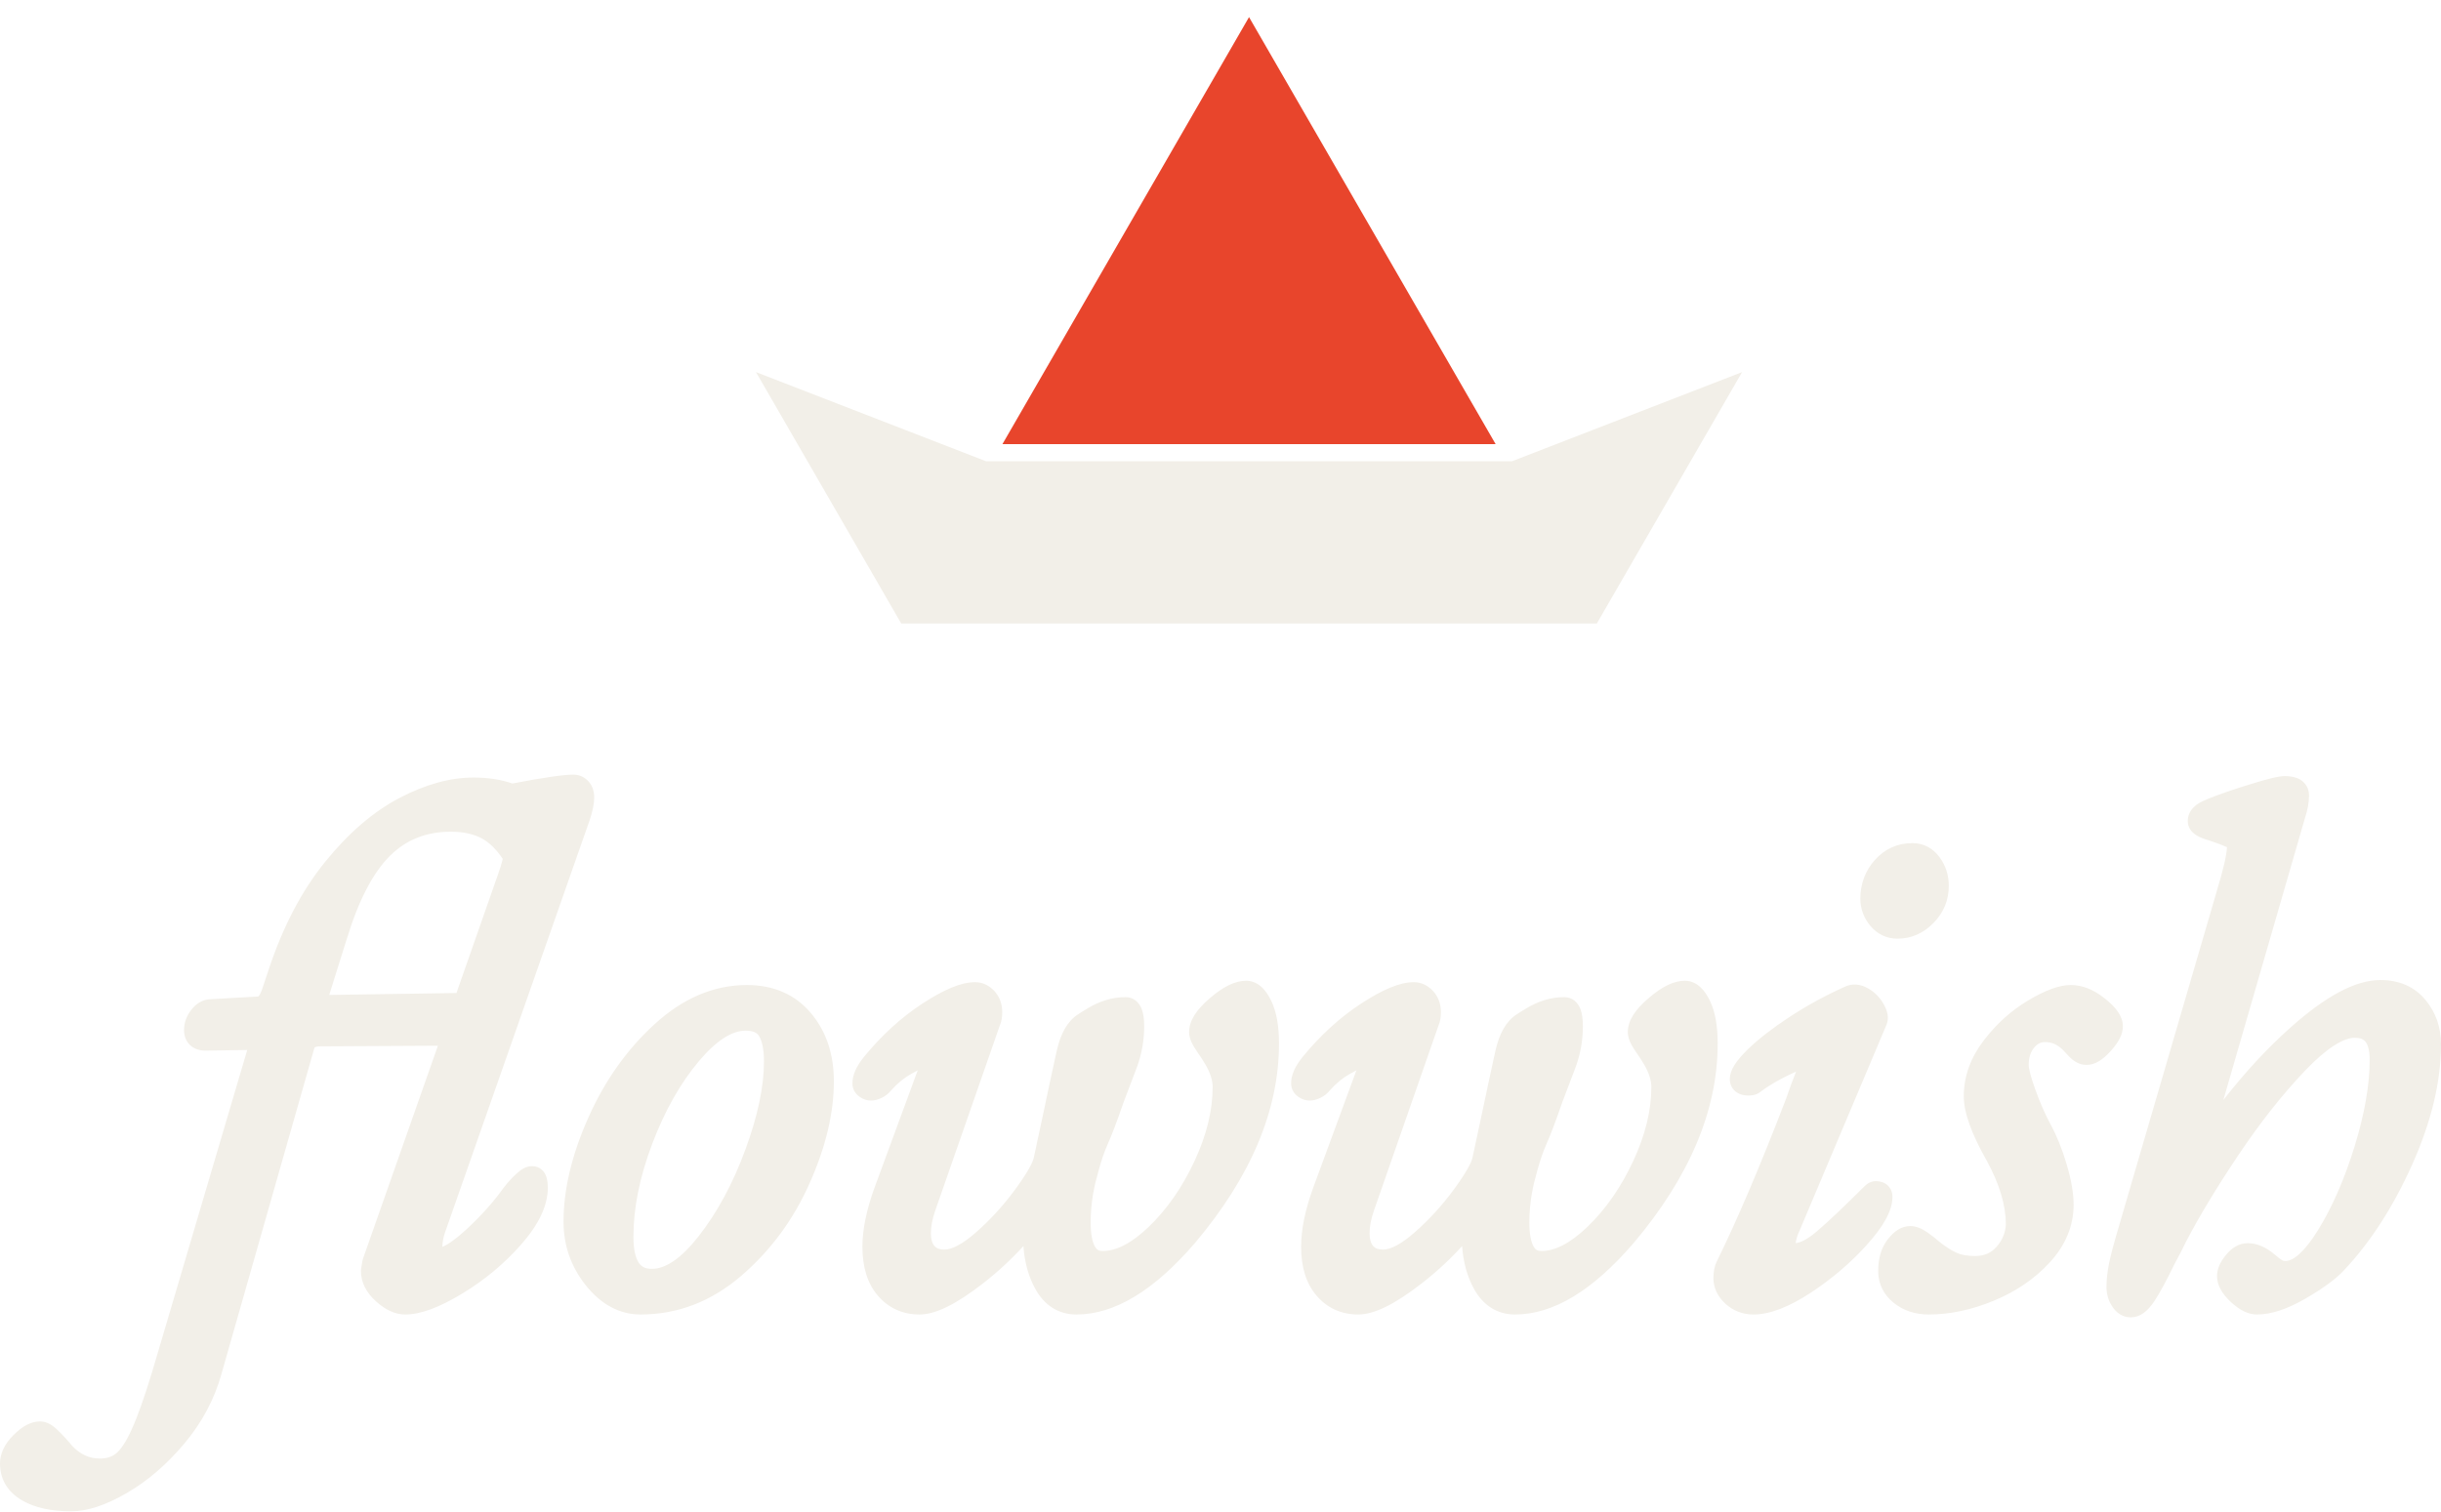
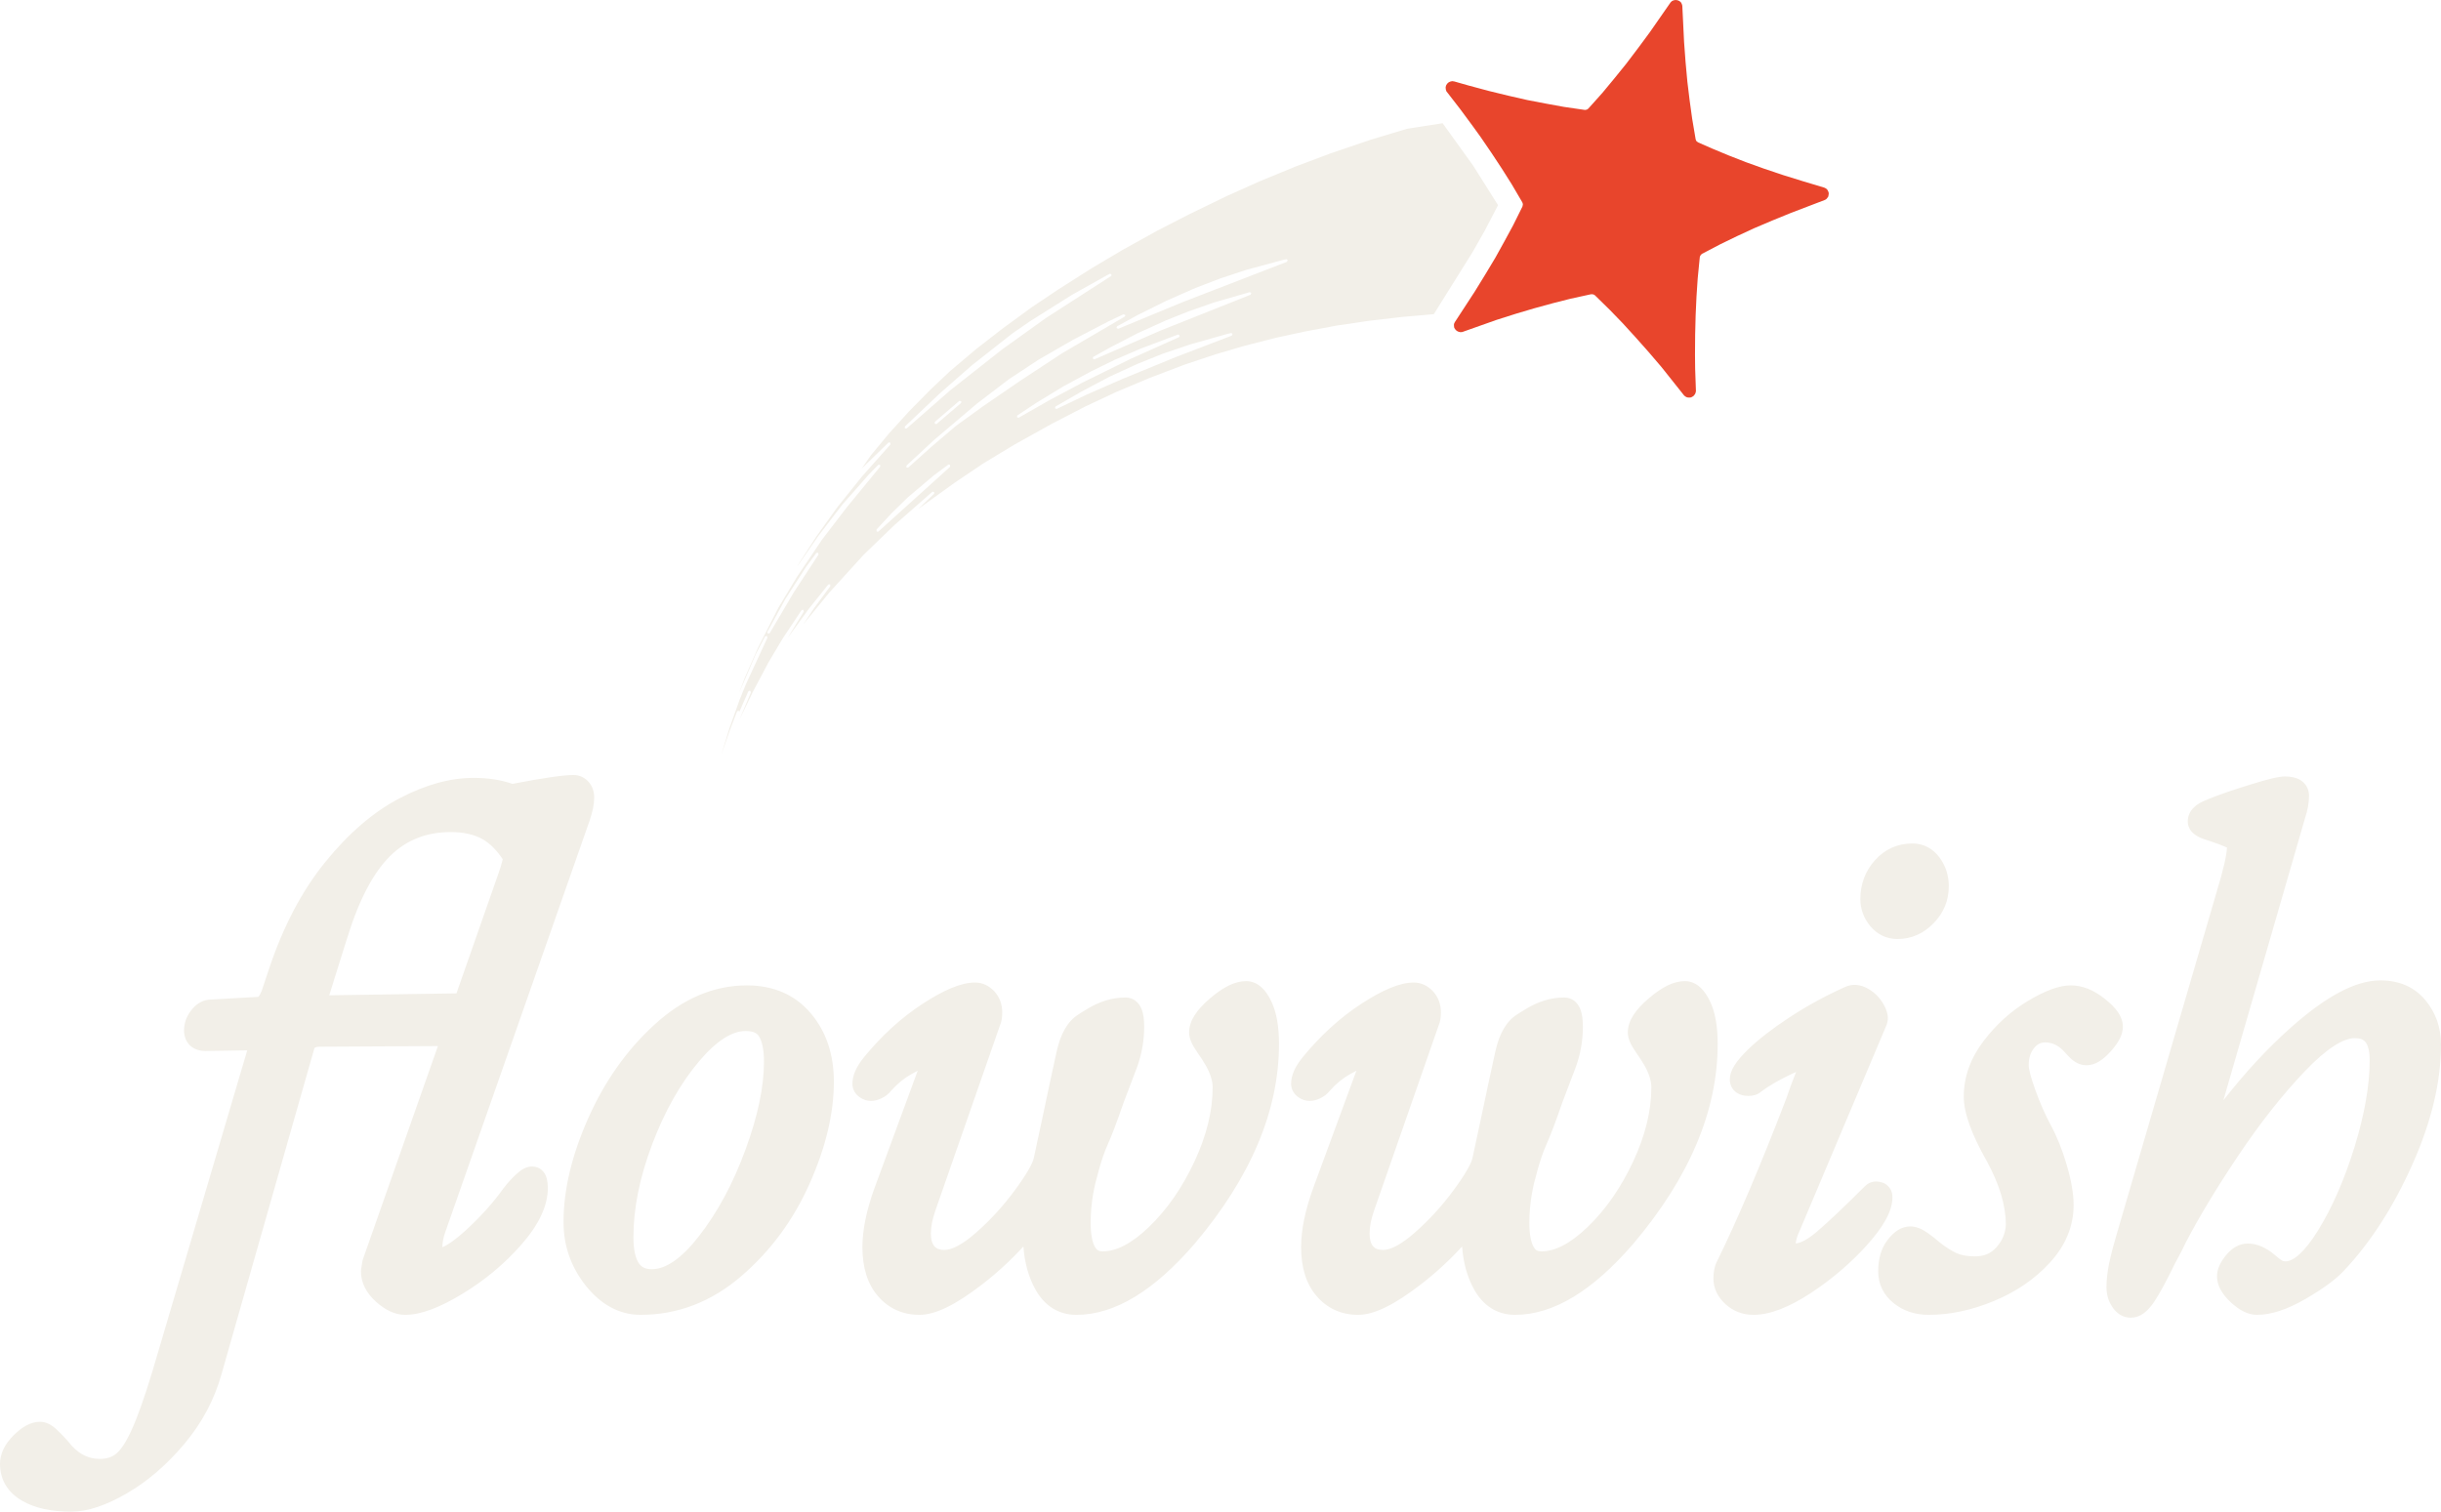
- <svg xmlns="http://www.w3.org/2000/svg" viewBox="-211 -1812.3 3422 2119.3">
-   <path fill="#f2efe8" d="M848.8 -1290.5L1171.3 -1165.5L1908.7 -1165.5L2231.2 -1290.5L2027.6 -938L1052.4 -938Z" />
-   <path fill="#e8452c" d="M1540 -1788.3L1885.7 -1189.5L1194.3 -1189.5Z" />
+ <svg xmlns="http://www.w3.org/2000/svg" viewBox="-211 -1812.8 3422 2119.8">
+   <path fill="#f2efe8" d="M800 -753.8L811.8 -787.8L822.3 -815.3L824.2 -816.2L825.6 -814.9L838 -843.2L839.5 -844.3L841 -843.9L841.6 -841.6L825.6 -803.6L844.7 -843.2L866.8 -884.8L886.1 -917.2L912.8 -957.3L914.9 -957.9L915.9 -955.4L893.2 -918.2L923.3 -959.6L950.2 -993.2L952.7 -993.4L953.1 -990.9L930.4 -960.2L915.1 -937.3L951.8 -982.1L999.7 -1034.8L1043 -1076.6L1096.3 -1123.4L1098.6 -1122.8L1098.6 -1120.5L1076.4 -1099.2L1127.2 -1135.8L1167.7 -1163.1L1211.4 -1189.5L1263.5 -1218.5L1310.3 -1242.7L1354 -1263.2L1400.6 -1282.8L1449.7 -1301.5L1493.2 -1316L1533.1 -1327.7L1577.6 -1339.1L1618.2 -1347.9L1663.3 -1356.3L1708.5 -1363L1756.1 -1368.5L1799 -1372.2L1853.6 -1459.6L1870.6 -1489.6L1889.1 -1525.1L1854 -1580.8L1811.4 -1640L1761.4 -1632.2L1710.1 -1616.7L1654.5 -1597.8L1606.8 -1579.9L1555.2 -1558.7L1508.8 -1537.9L1456.5 -1512.5L1411.5 -1489.4L1363 -1462.5L1319.5 -1436.7L1272.9 -1407.1L1235.3 -1381.9L1194.8 -1352.3L1157.2 -1323.1L1120.9 -1292.4L1093.6 -1266.6L1063.8 -1236.4L1035.2 -1204.9L1009.8 -1174.2L997 -1155.7L1034.4 -1192.1L1036 -1192.5L1037.3 -1191.6L1037.1 -1189.3L997.4 -1144.6L962.5 -1101.1L933.4 -1060.4L909.2 -1023L906.5 -1018.2L936.3 -1061.4L970.1 -1105.5L1006.9 -1147.3L1020.3 -1161L1022.8 -1161L1023 -1158.5L976.2 -1101.5L941.5 -1056.2L906.3 -1003.9L880.2 -960.6L851.7 -904.6L832.8 -861.5L825 -840.9L848.5 -895.5L861.5 -920.3L864 -921.2L864.9 -918.6L834.7 -853.3L826 -831.9L811.5 -791.4ZM1356.5 -1351.7L1354.2 -1352.9L1355 -1355.2L1384.6 -1371.4L1424.3 -1391.1L1464.9 -1409L1499.9 -1422.4L1535.6 -1434.2L1588.3 -1448.5L1592.5 -1449.3L1594.2 -1448.3L1593.2 -1445.7L1446.6 -1389ZM1323.1 -1308.8L1321 -1309.9L1321.4 -1312.2L1345.4 -1325.6L1384 -1345.6L1423.7 -1363.6L1455.4 -1376.2L1490.7 -1388.6L1540.9 -1403.1L1543.2 -1402.1L1542.1 -1399.5L1416.1 -1349.3ZM1270.2 -1239.3L1267.9 -1240.4L1268.7 -1242.7L1304.2 -1263.2L1344.7 -1284.7L1384 -1302.7L1419.1 -1316.8L1457.5 -1329.8L1509.4 -1344.5L1515.1 -1345.8L1516.9 -1344.7L1515.9 -1342.2L1437.6 -1312.2L1361.8 -1281.1L1313 -1259.7ZM1216.8 -1226.9L1214.8 -1227.8L1215 -1230.1L1241.8 -1247.9L1280.1 -1271.2L1319.3 -1292.4L1352.1 -1308.4L1388 -1323.9L1437.6 -1342.6L1440.9 -1343.7L1442.4 -1342.6L1442.8 -1341.4L1441.6 -1339.9L1374.3 -1309.7L1306.1 -1276.1L1260.3 -1251.7ZM1062.1 -1157L1059.6 -1157.4L1059.8 -1159.9L1098.2 -1195.6L1158.7 -1246.9L1203.2 -1280.9L1244.6 -1308.2L1293.3 -1336.3L1343.1 -1362.2L1363.8 -1372L1366.2 -1371.4L1366.6 -1370.1L1365.5 -1368.7L1278.2 -1317.6L1218.3 -1278.2L1167.7 -1243.5L1128.9 -1215.4L1095.1 -1186.6ZM1059.8 -1211.8L1057.5 -1212.2L1057.5 -1214.7L1107 -1261.6L1151.8 -1300.8L1208.2 -1345.2L1232.8 -1362.2L1291.4 -1399.1L1341.2 -1427L1345 -1428.9L1346.8 -1428.3L1347.3 -1426.6L1346.4 -1425.6L1255.5 -1367L1194 -1322.9L1121.3 -1265.6ZM1101.8 -1218.1L1099.5 -1218.5L1099.5 -1221.2L1133.9 -1250.7L1136.6 -1250.2L1136.4 -1247.7ZM1020.3 -1067.3L1018 -1067.5L1017.8 -1070.3L1039.4 -1093.6L1061.5 -1115.2L1098 -1146.1L1118.6 -1161.4L1120.9 -1161L1120.9 -1158.2ZM867.8 -924.5L865.3 -924.3L864.7 -926.6L890.1 -973L919.1 -1018L933.4 -1037.3L935.9 -1037.7L936.5 -1035.2L901.9 -982.3Z" />
+   <path fill="#e8452c" d="M1827.7 -1698.6L1824.8 -1699L1822.1 -1698.4L1819.8 -1697.3L1817.7 -1695.4L1816.2 -1692.9L1815.6 -1690.4L1815.8 -1687.7L1816.6 -1684.9L1836.4 -1659.3L1853.6 -1636L1864.5 -1620.9L1880 -1598.2L1894.5 -1576.2L1908.2 -1554.5L1923.1 -1529.1L1923.7 -1527.4L1923.9 -1526.2L1923.7 -1525.1L1923.3 -1523.2L1910.3 -1497L1898.1 -1474.5L1885.3 -1451.4L1871.2 -1427.9L1856.3 -1403.7L1828.4 -1360.9L1827.3 -1358.4L1827.3 -1355.7L1827.7 -1353.1L1829.2 -1350.8L1831.1 -1348.9L1833.4 -1347.7L1836.1 -1347L1838.9 -1347.2L1887.2 -1364.3L1914.3 -1372.9L1940.3 -1380.6L1965.9 -1387.6L1990.7 -1393.9L2019.5 -1400.2L2020.7 -1400.2L2022.4 -1400L2024.1 -1399.3L2025.1 -1398.5L2046.1 -1377.9L2063.8 -1359.6L2081.6 -1340.1L2099.9 -1319.5L2118.2 -1298.1L2150.1 -1258L2152.8 -1256.1L2154.5 -1255.5L2156.4 -1255.3L2158.3 -1255.3L2160 -1255.7L2162.7 -1257.2L2163.9 -1258.4L2165.4 -1260.5L2166.1 -1262.4L2166.5 -1264.3L2165.4 -1295.8L2165.2 -1315.1L2165.4 -1343.5L2166.1 -1370.8L2167.3 -1397.2L2169 -1422.6L2171.9 -1452L2172.1 -1453.1L2173 -1454.8L2173.8 -1455.8L2175.1 -1456.9L2201.1 -1470.5L2224.2 -1481.7L2248.2 -1492.8L2273.4 -1503.5L2299.6 -1514.2L2347.5 -1532.5L2349.4 -1533.7L2350.6 -1535.2L2351.9 -1536.9L2352.3 -1538.6L2352.7 -1541.1L2352.5 -1543L2351.7 -1544.9L2350.9 -1546.5L2349 -1548.4L2346.4 -1549.7L2316.4 -1558.7L2288.7 -1567.3L2262.2 -1576.2L2236.6 -1585.4L2212.5 -1594.8L2189.2 -1604.5L2169.6 -1613.1L2168.8 -1613.7L2167.3 -1614.8L2166.7 -1615.8L2166.1 -1617.5L2161.2 -1646.5L2157.7 -1671.9L2154.5 -1698.2L2152 -1725.5L2149.9 -1753.6L2147.4 -1804.8L2146.7 -1807.2L2145.5 -1809.5L2143.4 -1811.3L2140.9 -1812.4L2138.1 -1812.8L2135.4 -1812.4L2132.9 -1811.3L2131 -1809.5L2101.8 -1767.5L2085 -1744.8L2068.4 -1722.9L2051.8 -1702.4L2035.4 -1682.6L2015.9 -1660.8L2014.4 -1659.5L2013.4 -1659.1L2011.7 -1658.7L2010.4 -1658.7L1981.5 -1662.9L1956.3 -1667.5L1930.2 -1672.5L1903.5 -1678.6L1876 -1685.3L1847.7 -1692.9Z" />
  <path fill="#f2efe8" d="M614.3 -716.2C619.6 -710.2 622 -702.5 622 -694C622 -685.1 619.7 -674.2 615.1 -660.6C615.1 -660.5 615.1 -660.5 615 -660.4L413 -84.4L413 -84.3C410.6 -77.6 409.3 -70.8 409.1 -63.8C416.9 -67 428.4 -75 442.5 -88C463.6 -107.5 481.2 -127.2 495.1 -146.8C495.3 -147 495.4 -147.2 495.6 -147.4C500.8 -154.1 506.2 -160.1 511.9 -165.4C519.9 -172.9 526.7 -177 535 -177C545.8 -177 553.1 -169.7 555.5 -160.1C556.5 -156 557 -151.7 557 -147C557 -121.5 544.1 -94.9 519.3 -66.8C495.8 -40.1 468.4 -17.4 437.3 1.5C405.2 21 378.8 31 357 31C342.9 31 329.3 24.5 316.1 12.6C302.4 0.3 295 -14.1 295 -30C295 -30.9 295.1 -31.9 295.2 -32.8L297.2 -44.8C297.4 -45.8 297.6 -46.7 298 -47.6L402.9 -345.9L238 -345C234 -345 231.6 -344.4 230.4 -343.7C230 -343.4 229.8 -343.1 229.5 -341.9C229.4 -341.7 229.4 -341.5 229.3 -341.3L99.4 114.6C89.4 150.3 71.9 183 47 212.5C22.4 241.6 -4.2 264.5 -33 281.2C-62.3 298.2 -88.2 307 -111 307C-139.1 307 -162.1 302.1 -180 291.7C-200.1 280.1 -211 262.2 -211 240C-211 225.7 -204.3 212.3 -192 200C-179.8 187.8 -167.7 181 -155 181C-146.7 181 -139.4 184.7 -132.5 191C-128.1 195 -124 199.1 -120 203.5C-116.3 207.6 -113 211.3 -110.2 214.8C-98.7 227.2 -86 233 -71 233C-61.4 233 -54.1 230.6 -48.2 225.8C-41.6 220.4 -34.1 209.3 -26.5 192.4C-18.2 174.3 -8.4 146.8 2.7 110.1L135.6 -339.9L77.3 -339C77.2 -339 77.1 -339 77 -339C59.2 -339 47 -350.3 47 -368C47 -377.8 50.3 -387 56.4 -395.2C62.9 -403.9 71 -409.5 80.6 -410.8C81.1 -410.9 81.6 -410.9 82 -411L151.1 -414.9C151.2 -415 151.3 -415.1 151.4 -415.2C152.8 -416.7 154.4 -419.5 156 -423.7L165.9 -453.4C185.8 -513.2 212.1 -563.4 244.8 -603.7C277.5 -644.1 312.1 -673.9 348.6 -693.1C385.2 -712.3 420 -722 453 -722C473 -722 491.2 -719.2 507.4 -713.6C550.6 -721.9 578.7 -726 593 -726C601.3 -726 608.8 -722.5 614.3 -716.2ZM3013.4 -719.2C3021.4 -714.4 3026 -706.3 3026 -697C3026 -687.2 3024.1 -676.6 3020.3 -665.2L2905.9 -269.8C2936.2 -308.6 2967.3 -342.2 2999.2 -370.7C3049 -415.2 3090.8 -438 3126 -438C3152.2 -438 3173.7 -428.8 3189 -410.4C3203.6 -393 3211 -371.9 3211 -348C3211 -295.4 3197.4 -239.1 3170.5 -179C3143.8 -119.4 3111.7 -69.8 3074.4 -30.4C3063.1 -18.3 3045.3 -5.4 3021 8.7C2995.7 23.4 2973.1 31 2953 31C2940.6 31 2928.6 24.8 2916.4 13.5C2904 1.9 2897 -10.1 2897 -23C2897 -32.9 2901.4 -42.4 2909.3 -52.2C2917.9 -62.8 2928.2 -69 2940 -69C2953.2 -69 2965.9 -63.3 2978.1 -52.9L2978.2 -52.8C2982.7 -48.9 2986.2 -46.2 2988.6 -44.9C2989.7 -44.3 2991.1 -44 2993 -44C3004.2 -44 3019.9 -57.3 3038.1 -86.5C3058.2 -118.8 3075.5 -158.2 3089.8 -204.5C3104 -250.6 3111 -291.2 3111 -326C3111 -338.5 3108.8 -346.9 3105.2 -351.4C3102.3 -355.1 3097.8 -357 3090 -357C3073.9 -357 3050.1 -342 3020.3 -310.8C2988.3 -277.2 2957.1 -237.6 2926.6 -192C2896 -146.3 2871.6 -105.8 2853.2 -70.4C2849.7 -62.8 2844.7 -53.1 2838.1 -41.1C2825.9 -16 2816.3 1.7 2809.1 12.4C2799.6 26.7 2789.1 35 2776 35C2764.9 35 2755.8 28.9 2749.6 19C2744.5 10.9 2742 1.8 2742 -8C2742 -17.9 2743.3 -29 2745.8 -41.4C2748.3 -53.2 2751.6 -66 2755.7 -79.8L2755.7 -79.8L2896.7 -562.8L2896.7 -563C2905.8 -592.5 2910.5 -613.3 2911 -624.3C2905.4 -626.9 2897 -630.1 2885.9 -633.8C2878.8 -635.8 2873.1 -638 2868.6 -640.7C2861.1 -645.3 2856 -651.9 2856 -661C2856 -668.5 2859.1 -675.2 2864.5 -680.5C2868.8 -684.9 2875 -688.3 2883.6 -691.7L2883.6 -691.7C2883.6 -691.7 2883.6 -691.8 2883.6 -691.8C2883.7 -691.8 2883.7 -691.8 2883.7 -691.8L2883.7 -691.8C2898.9 -698 2918.4 -704.8 2942.5 -712.2C2968 -720.2 2983.6 -724 2992 -724C3000.4 -724 3007.5 -722.6 3013.4 -719.2ZM1558.2 -427.6C1563.3 -422.8 1567.5 -416.4 1571.4 -408.3C1578.6 -393 1582 -373.3 1582 -349C1582 -255.3 1542.4 -161.9 1464 -69L1463.9 -68.9C1407 -2.9 1351.9 31 1298 31C1272.9 31 1253 18.3 1240.1 -5.4C1230.8 -22.4 1225.3 -42.3 1223.7 -64.9C1206.4 -45.9 1187.3 -28.3 1166.4 -12.1C1129.6 16.4 1100.8 31 1078 31C1054.4 31 1034.5 22 1019.6 4.5C1005 -12.5 998 -35.6 998 -64C998 -88.2 1003.7 -115.7 1015 -146.9L1075 -309.9C1075.2 -310.2 1075.3 -310.6 1075.5 -310.9C1075.5 -311.1 1075.6 -311.2 1075.7 -311.4C1073.1 -310.1 1070.2 -308.6 1066.9 -306.7C1056.2 -300.7 1046.9 -293 1038.8 -283.8L1038.8 -283.8C1034.6 -278.7 1029.9 -274.9 1024.4 -272.5C1019.4 -270.2 1014.7 -269 1010 -269C1004.5 -269 999.2 -270.7 994.6 -273.9C988.1 -278.2 984 -285 984 -293C984 -304.9 989.5 -316.9 999.7 -329.6L999.8 -329.8C1024.9 -360.4 1052.2 -385.4 1081.7 -404.7C1112.2 -424.7 1136.5 -435 1156 -435C1166.3 -435 1175.6 -430.5 1183 -422.6C1190.3 -414.6 1194 -404.5 1194 -393C1194 -385.9 1193.1 -380 1190.8 -374.8L1100 -114.4C1096 -102.8 1094 -92.3 1094 -83C1094 -74.3 1095.9 -68.5 1099.1 -64.9C1102 -61.7 1106.2 -60 1113 -60C1123.4 -60 1138.3 -67.6 1156.8 -83.8C1177.2 -101.6 1195.7 -121.9 1212.3 -144.5C1228.2 -166.2 1236.9 -181.7 1238.3 -189.1C1238.3 -189.3 1238.3 -189.4 1238.4 -189.6L1250.4 -245.5C1253.7 -261.5 1257.2 -278 1260.9 -295.1C1264.6 -312.1 1267.7 -326.6 1270.4 -338.7C1275.9 -363.2 1285.6 -380.6 1300.6 -390.1L1300.6 -390.1C1302.9 -391.7 1307.3 -394.4 1314.3 -398.6C1322 -403.3 1330.3 -407 1338.8 -409.7C1347.9 -412.6 1357.3 -414 1367 -414C1378 -414 1385.9 -407 1389.7 -397C1392 -390.7 1393 -382.9 1393 -373C1393 -353.7 1389.7 -334.7 1383 -316.2C1383 -316.1 1382.9 -316.1 1382.9 -316L1364 -266.2C1355.2 -240.6 1347.8 -221 1341.6 -207.2L1341.6 -207.2C1337.2 -197.3 1333.2 -185.5 1329.4 -171.9C1325.5 -158.1 1323 -147.5 1321.8 -140.2L1321.7 -140.1C1319.2 -125.7 1318 -111.7 1318 -98C1318 -81.8 1320.3 -70.4 1324.1 -64C1326.7 -59.6 1329.6 -58 1335 -58C1354 -58 1375.6 -69 1399.7 -92.2C1425.1 -116.7 1446.4 -147.3 1463.6 -184.2C1480.6 -220.7 1489 -255.3 1489 -288C1489 -297.4 1485.6 -308.1 1478.4 -320.4C1478.3 -320.4 1478.3 -320.5 1478.2 -320.6C1475.9 -324.7 1472.1 -330.5 1467 -337.8C1459.9 -348.1 1456 -356.6 1456 -365C1456 -381.2 1466.4 -396.7 1485.5 -412.9C1503.9 -428.7 1520.4 -437 1536 -437C1544.3 -437 1551.9 -433.6 1558.2 -427.6ZM2739.5 -412.3C2755.9 -399.4 2765 -387 2765 -373C2765 -361.8 2759 -350.8 2748.2 -338.7C2736.9 -326.1 2726.1 -319 2714 -319C2704.5 -319 2696.3 -323.6 2689 -331.4C2684.9 -335.9 2682.1 -338.8 2681 -340C2673.4 -347.5 2665.4 -351 2656 -351C2649.9 -351 2645.1 -348.7 2640.6 -343.2C2635.6 -337 2633 -329.2 2633 -319C2633 -313.6 2636.1 -301.4 2642.5 -283.8C2649.2 -265.2 2656.4 -249 2663.9 -235.1C2672.5 -219.3 2680 -200.7 2686.3 -179.3C2692.7 -157.5 2696 -138.8 2696 -123C2696 -93.3 2684.6 -66 2662.5 -42C2641.5 -19.1 2615.2 -1.2 2584 11.7C2553 24.5 2522.6 31 2493 31C2473.9 31 2457.3 25.6 2443.8 14.7C2429.5 3.2 2422 -12.1 2422 -30C2422 -47.5 2426.2 -62.2 2435 -73.8C2444.2 -85.9 2454.7 -93 2467 -93C2475.1 -93 2483 -89.7 2491.3 -83.9C2497.3 -79.7 2503.1 -75.1 2508.7 -70.2C2517 -63.7 2524.8 -58.8 2532.1 -55.4C2538.3 -52.6 2547 -51 2558 -51C2570.6 -51 2580.1 -55.1 2587.8 -63.8C2596.1 -73.1 2600.4 -83.5 2601 -95.4C2600.9 -122.2 2592.1 -152 2574.1 -184.8L2574.2 -184.6C2552.9 -222.3 2542 -252 2542 -275C2542 -302.9 2551.5 -329.1 2570 -353.3C2587.6 -376.3 2608.2 -395 2631.8 -409.1C2655.8 -423.5 2675.6 -431 2692 -431C2708.2 -431 2724.1 -424.6 2739.5 -412.3ZM2173.2 -427.6C2178.3 -422.8 2182.5 -416.4 2186.4 -408.3C2193.6 -393 2197 -373.3 2197 -349C2197 -255.3 2157.4 -161.9 2079 -69L2078.9 -68.9C2022 -2.9 1966.9 31 1913 31C1887.9 31 1868 18.3 1855.1 -5.4C1845.8 -22.4 1840.3 -42.3 1838.7 -64.9C1821.4 -45.9 1802.3 -28.3 1781.4 -12.1C1744.6 16.4 1715.8 31 1693 31C1669.4 31 1649.5 22 1634.6 4.5C1620 -12.5 1613 -35.6 1613 -64C1613 -88.2 1618.7 -115.7 1630 -146.9L1690 -309.9C1690.2 -310.2 1690.3 -310.6 1690.5 -310.9C1690.5 -311.1 1690.6 -311.2 1690.7 -311.4C1688.1 -310.1 1685.2 -308.6 1681.9 -306.7C1671.2 -300.7 1661.9 -293 1653.8 -283.8L1653.8 -283.8C1649.6 -278.7 1644.9 -274.9 1639.4 -272.5C1634.4 -270.2 1629.7 -269 1625 -269C1619.5 -269 1614.2 -270.7 1609.6 -273.9C1603.1 -278.2 1599 -285 1599 -293C1599 -304.9 1604.5 -316.9 1614.7 -329.6L1614.8 -329.8C1639.9 -360.4 1667.2 -385.4 1696.7 -404.7C1727.2 -424.7 1751.5 -435 1771 -435C1781.3 -435 1790.6 -430.5 1798 -422.6C1805.3 -414.6 1809 -404.5 1809 -393C1809 -385.9 1808.1 -380 1805.8 -374.8L1715 -114.4C1711 -102.8 1709 -92.3 1709 -83C1709 -74.3 1710.9 -68.5 1714.1 -64.9C1717 -61.7 1721.2 -60 1728 -60C1738.4 -60 1753.3 -67.6 1771.8 -83.8C1792.2 -101.6 1810.7 -121.9 1827.3 -144.5C1843.2 -166.2 1851.9 -181.7 1853.3 -189.1C1853.3 -189.3 1853.3 -189.4 1853.4 -189.6L1865.4 -245.5C1868.7 -261.5 1872.2 -278 1875.9 -295.1C1879.6 -312.1 1882.7 -326.6 1885.4 -338.7C1890.9 -363.2 1900.6 -380.6 1915.6 -390.1L1915.6 -390.1C1917.9 -391.7 1922.3 -394.4 1929.3 -398.6C1937 -403.3 1945.3 -407 1953.8 -409.7C1962.9 -412.6 1972.3 -414 1982 -414C1993 -414 2000.9 -407 2004.7 -397C2007 -390.7 2008 -382.9 2008 -373C2008 -353.7 2004.7 -334.7 1998 -316.2C1998 -316.1 1997.9 -316.1 1997.9 -316L1979 -266.2C1970.2 -240.6 1962.8 -221 1956.6 -207.2L1956.6 -207.2C1952.2 -197.3 1948.2 -185.5 1944.4 -171.9C1940.5 -158.1 1938 -147.5 1936.8 -140.2L1936.7 -140.1C1934.2 -125.7 1933 -111.7 1933 -98C1933 -81.8 1935.3 -70.4 1939.1 -64C1941.7 -59.6 1944.6 -58 1950 -58C1969 -58 1990.6 -69 2014.7 -92.2C2040.1 -116.7 2061.4 -147.3 2078.6 -184.2C2095.6 -220.7 2104 -255.3 2104 -288C2104 -297.4 2100.6 -308.1 2093.4 -320.4C2093.3 -320.4 2093.3 -320.5 2093.2 -320.6C2090.9 -324.7 2087.1 -330.5 2082 -337.8C2074.9 -348.1 2071 -356.6 2071 -365C2071 -381.2 2081.4 -396.7 2100.5 -412.9C2118.9 -428.7 2135.4 -437 2151 -437C2159.3 -437 2166.9 -433.6 2173.2 -427.6ZM2408 -426.2C2416.9 -421.1 2424.1 -413.9 2429.2 -405C2435.2 -394.6 2437.5 -385.1 2433.8 -375.7C2433.7 -375.6 2433.7 -375.5 2433.7 -375.4L2311.7 -86.4C2311.6 -86.2 2311.5 -86 2311.4 -85.8C2308.6 -79.9 2307 -74.3 2306.3 -69.1C2313.5 -69.7 2323.7 -75 2336.4 -85.9C2352.4 -99.6 2374.6 -120.6 2403 -149C2407.3 -153.3 2412.7 -156 2419 -156C2431.8 -156 2442 -147.5 2442 -134C2442 -114.6 2429.6 -92.7 2405.6 -66.1C2383.3 -41.4 2357.4 -19.3 2327.9 0.2C2297 20.5 2270.2 31 2247 31C2232.1 31 2218.9 25.9 2208 16.1C2197 6 2191 -6.3 2191 -20C2191 -29.1 2192.5 -37 2195.8 -43.5C2224.1 -101 2256.6 -177.1 2293 -271.9C2297.2 -284.3 2301.8 -296.9 2306.9 -309.6C2304 -308.3 2300.8 -306.8 2297.4 -305.2C2281.2 -297.4 2268 -289.6 2257.7 -281.8C2252.8 -277.6 2246.8 -276 2240 -276C2233.9 -276 2228.6 -277.2 2223.8 -280.4C2217.4 -284.6 2214 -291.5 2214 -299C2214 -311.9 2222.8 -324.7 2239.6 -341.2C2254.2 -355.3 2273.5 -370.3 2297.7 -386.2C2321.8 -402 2347.5 -416.1 2375 -428.5L2375 -428.5C2385.6 -433.6 2397.2 -432.5 2408 -426.2ZM926 -391.4C947.4 -365.9 958 -333.8 958 -296C958 -251.5 946.6 -203.8 924 -153.1C901.4 -102.2 869.5 -58.9 828.6 -23.6C786.6 12.7 739.2 31 687 31C657.5 31 631.6 16.9 610.2 -9.9C589.5 -35.9 579 -65.8 579 -99C579 -144.2 590.5 -192.7 613.5 -244.4C636.4 -296.1 667.2 -339.9 706 -375.5C746 -412.3 789.5 -431 836 -431C873.5 -431 904 -417.7 926 -391.4ZM769 -324.5C743 -293.7 721.1 -255.1 703.4 -208.5C685.8 -162 677 -118.5 677 -78C677 -60.5 679.8 -48.2 684.7 -41.2C688.6 -35.6 694 -33 703 -33C722.1 -33 744.2 -47.7 768.6 -79C794.8 -112.5 816.6 -153 834 -200.4C851.4 -247.6 860 -288.9 860 -324C860 -340.5 857.5 -352.3 853 -359.6C850.1 -364.4 844.5 -367 834 -367C815.3 -367 793.4 -353.4 769 -324.5ZM335.9 -612.4C312.2 -589 291.8 -550.2 275.3 -496L275.2 -495.9L254.2 -428.8C252.8 -424.3 251.5 -420.4 250.6 -417.1L428.9 -419.8L488 -588.6C488 -588.9 488.1 -589.1 488.2 -589.3C490 -593.8 491.9 -600 493.8 -607.9C484.9 -621.1 475.4 -630.5 465.2 -636.2C453.6 -642.6 438.9 -646 421 -646C386.7 -646 358.7 -634.9 335.9 -612.4ZM2508.2 -610C2516.7 -598.4 2521 -584.9 2521 -570C2521 -550.2 2513.8 -532.6 2499.7 -518.2C2485.6 -503.6 2468.4 -496 2449 -496C2433.9 -496 2420.8 -502.3 2410.9 -514.1C2401.8 -525.1 2397 -538 2397 -552C2397 -572.8 2403.8 -591.1 2417.3 -606.3C2431.2 -621.9 2449.1 -630 2470 -630C2485.5 -630 2498.8 -623 2508.2 -610Z" />
</svg>
